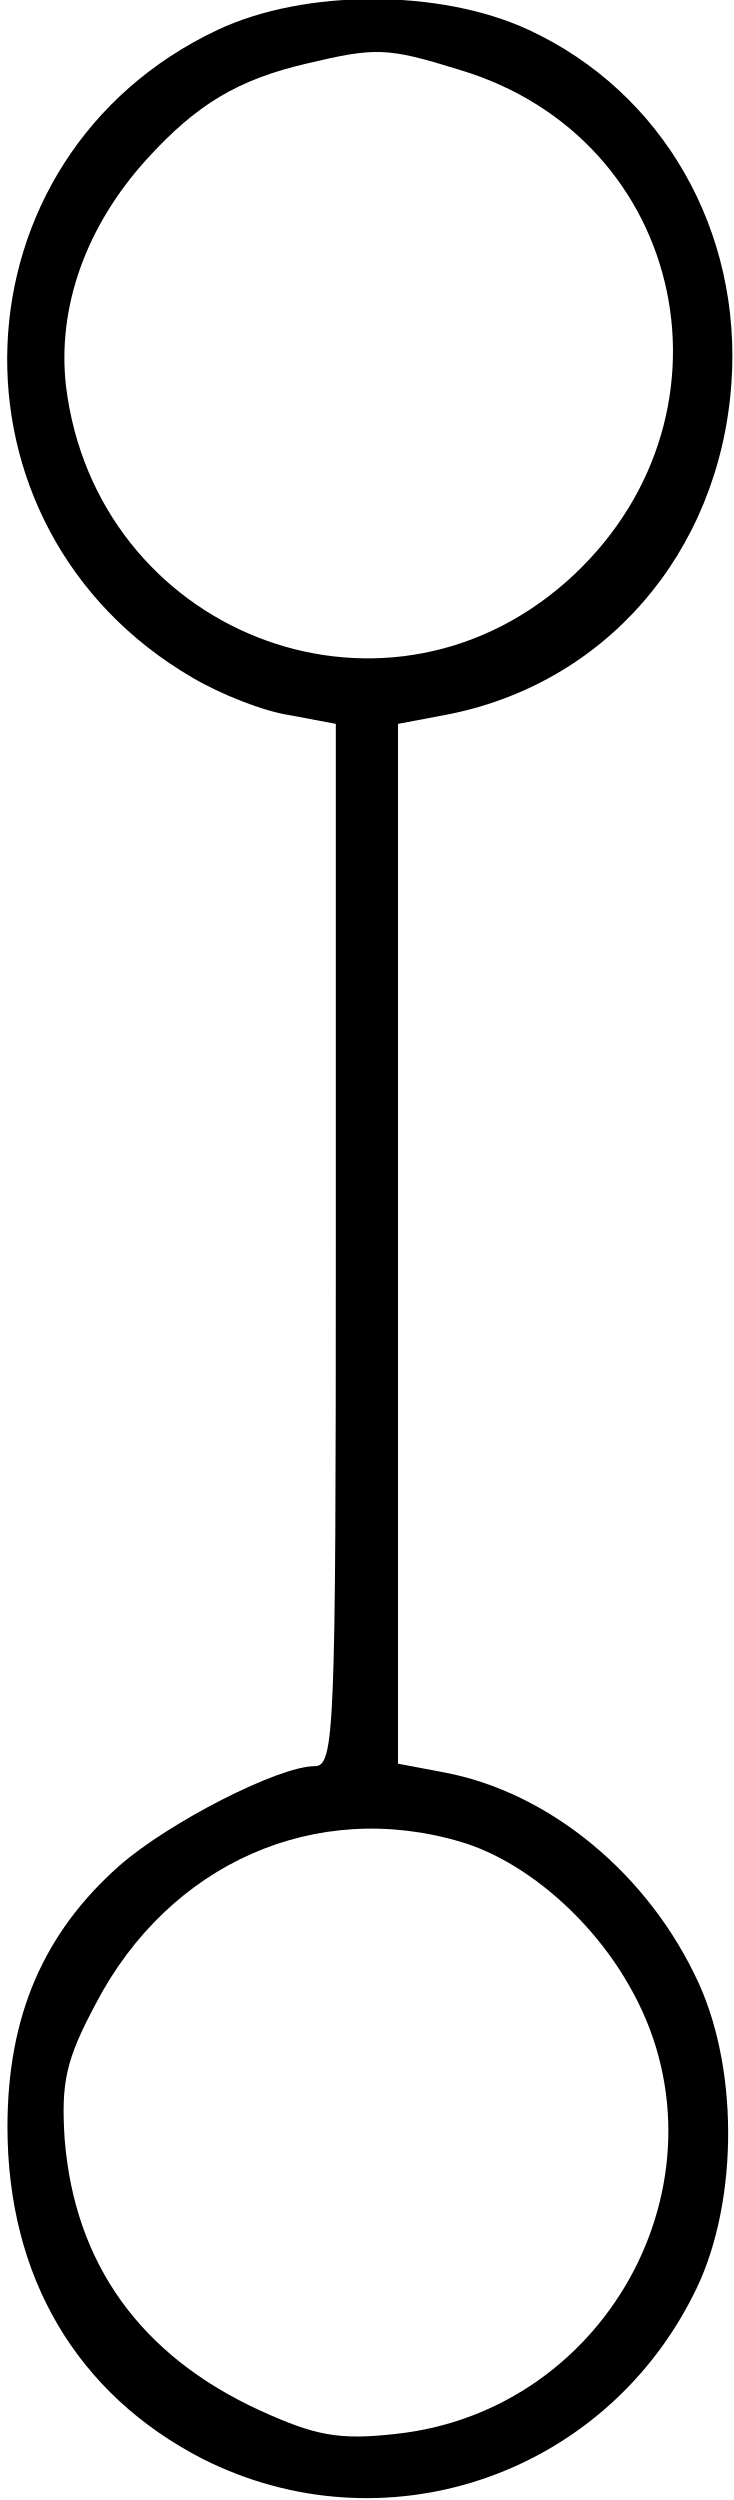
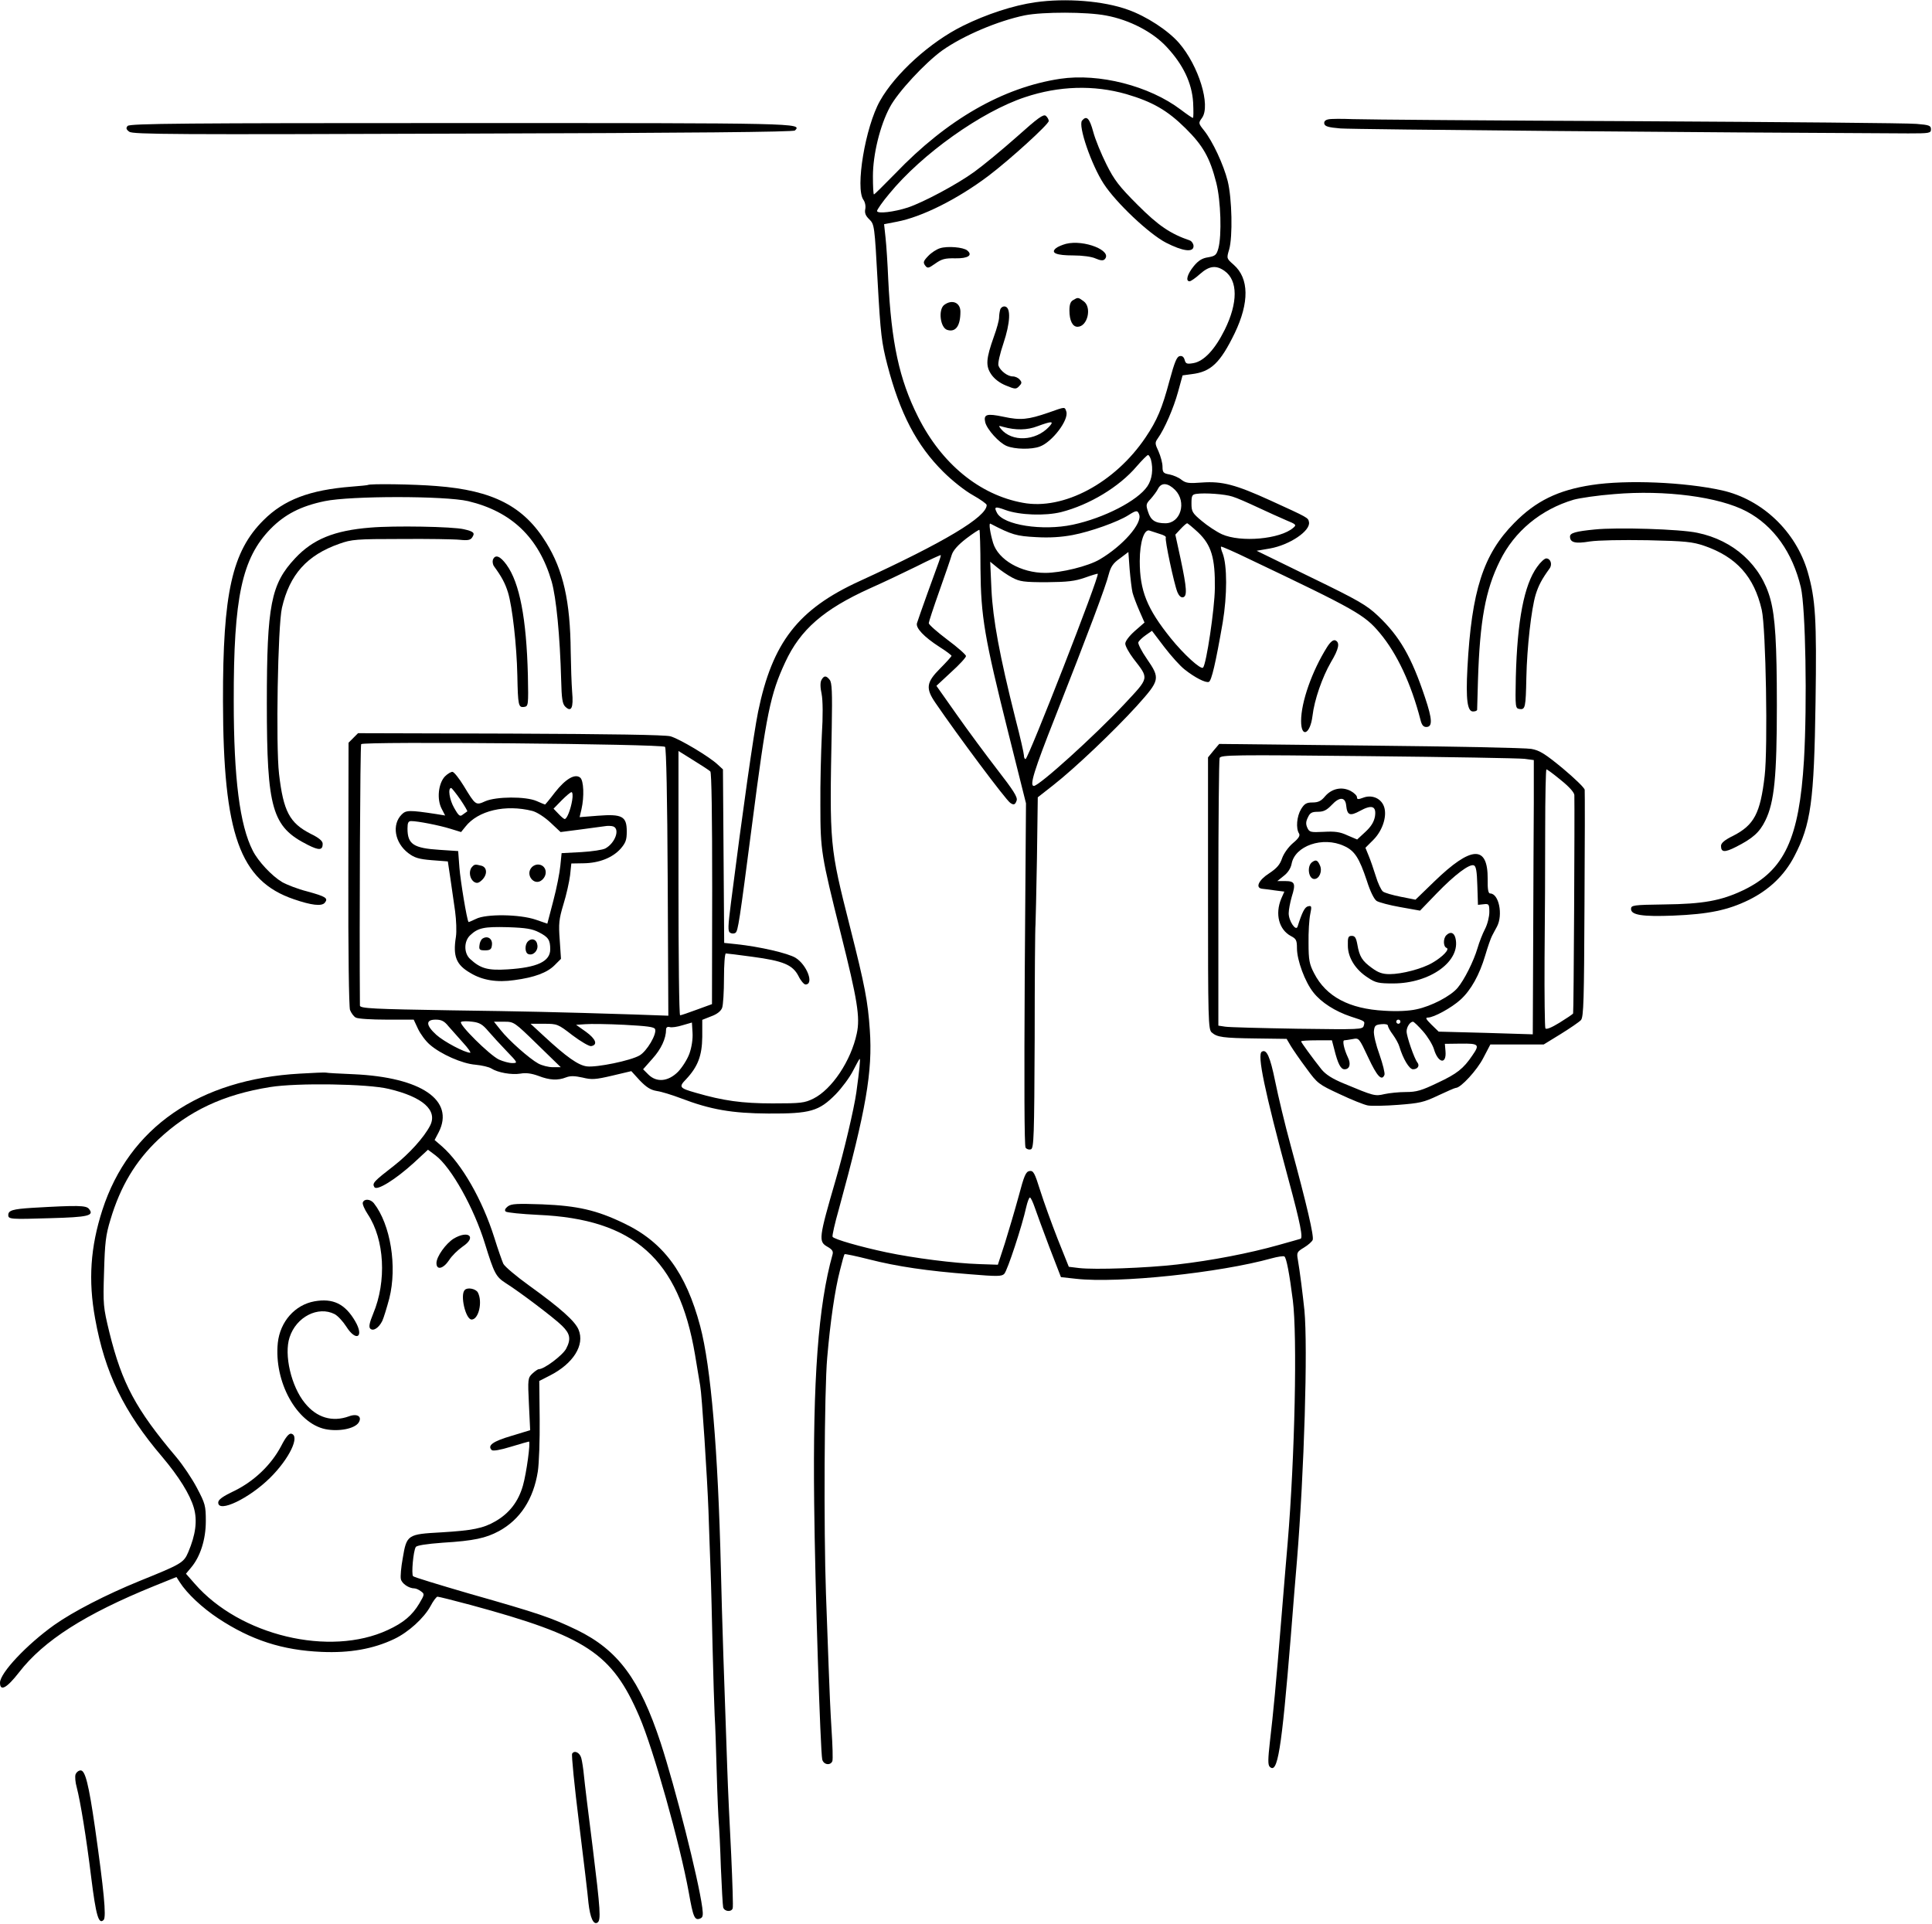
- <svg xmlns="http://www.w3.org/2000/svg" version="1.0" width="59pt" height="201pt" viewBox="0 0 59 201" preserveAspectRatio="xMidYMid meet">
-   <g transform="translate(0,201) scale(0.1,-0.1)" fill="#000000" stroke="none">
-     <path d="M175 1986 c-216 -102 -228 -400 -20 -521 22 -13 57 -27 78 -30 l37 -7 0 -419 c0 -392 -1 -419 -17 -419 -29 0 -117 -45 -157 -80 -61 -54 -90 -121 -90 -210 0 -121 56 -215 157 -267 145 -73 320 -15 394 131 36 69 38 178 5 251 -40 88 -120 154 -205 170 l-37 7 0 418 0 418 37 7 c129 24 221 130 231 266 9 123 -55 235 -163 285 -71 33 -180 33 -250 0z m194 -32 c185 -55 232 -283 86 -412 -149 -131 -378 -40 -402 158 -7 63 16 128 65 182 40 44 73 64 129 77 55 13 64 13 122 -5z m2 -1425 c50 -15 103 -60 134 -114 88 -150 -13 -344 -188 -362 -45 -5 -64 -1 -108 19 -96 44 -149 118 -157 218 -3 46 1 64 25 109 59 113 177 165 294 130z" />
+ <svg xmlns="http://www.w3.org/2000/svg" version="1.0" width="934pt" height="930pt" viewBox="0 0 934 930" preserveAspectRatio="xMidYMid meet">
+   <g transform="translate(0,930) scale(0.1,-0.1)" fill="#000000" stroke="none">
+     <path d="M5005 9289 c-106 -15 -237 -58 -350 -114 -158 -78 -327 -231 -401 -363 -71 -126 -120 -422 -80 -478 8 -11 12 -30 9 -45 -4 -19 2 -33 20 -50 24 -24 25 -29 40 -304 14 -251 19 -292 47 -400 61 -234 141 -388 270 -516 43 -43 105 -92 143 -113 37 -21 67 -42 67 -48 0 -57 -203 -179 -615 -368 -297 -136 -421 -296 -490 -631 -22 -109 -75 -482 -131 -922 -15 -118 -16 -140 -4 -147 8 -5 19 -5 26 0 12 11 18 47 80 525 69 535 88 628 160 783 73 158 186 256 409 357 61 27 162 75 225 106 63 32 116 56 118 55 1 -2 -3 -16 -9 -32 -14 -37 -99 -273 -106 -297 -7 -23 33 -66 109 -115 32 -20 58 -40 58 -43 0 -3 -25 -31 -55 -61 -67 -67 -71 -96 -23 -166 110 -161 340 -469 362 -484 17 -12 24 -9 31 12 5 16 -17 50 -93 148 -54 70 -143 190 -197 267 l-98 139 71 66 c40 36 72 71 72 78 0 6 -40 42 -90 79 -49 37 -90 73 -90 80 0 6 23 76 51 155 28 79 55 157 60 175 7 22 30 48 70 79 33 25 62 44 64 42 2 -2 5 -87 5 -188 2 -232 19 -332 135 -795 l85 -339 -6 -826 c-3 -531 -2 -830 4 -839 6 -8 17 -11 26 -8 14 6 16 60 18 534 0 290 2 539 4 553 1 14 4 158 7 320 l4 295 74 58 c106 83 295 263 405 384 112 125 114 132 48 228 -25 36 -43 72 -41 79 3 8 19 23 36 35 l30 21 60 -79 c33 -43 77 -92 98 -108 49 -39 102 -66 117 -60 13 5 33 91 67 287 22 132 22 275 0 334 -7 16 -10 31 -8 33 2 2 64 -25 138 -61 515 -245 556 -269 629 -356 84 -100 152 -246 197 -420 6 -25 14 -35 28 -35 31 0 30 36 -6 143 -65 195 -122 295 -228 395 -54 51 -93 74 -324 186 l-262 128 64 11 c96 17 198 86 189 128 -4 21 -2 20 -186 104 -169 77 -234 94 -331 87 -64 -5 -78 -3 -99 13 -13 11 -39 22 -58 26 -30 5 -34 10 -34 38 0 17 -9 50 -19 73 -18 38 -18 43 -4 63 33 46 77 148 98 225 l22 80 44 6 c93 11 138 54 208 198 71 148 70 265 -5 331 -34 30 -35 30 -22 73 18 62 14 248 -7 332 -20 79 -72 191 -114 244 -28 35 -28 36 -10 61 43 60 -16 252 -111 362 -53 61 -157 129 -247 161 -119 43 -300 57 -448 36z m342 -64 c114 -21 227 -80 294 -153 79 -85 121 -173 127 -267 2 -41 2 -75 -1 -75 -4 0 -30 18 -59 40 -152 115 -395 177 -583 149 -277 -42 -547 -197 -797 -458 -54 -55 -100 -101 -103 -101 -3 0 -5 39 -5 88 0 104 34 245 82 334 38 72 170 214 253 274 102 72 269 143 400 170 87 17 299 17 392 -1z m98 -380 c126 -37 198 -78 286 -165 85 -84 118 -142 149 -264 22 -87 27 -254 10 -317 -9 -32 -15 -37 -49 -43 -29 -4 -48 -16 -70 -43 -31 -38 -41 -73 -20 -73 6 0 29 16 50 35 45 40 78 44 119 15 65 -46 65 -154 1 -284 -48 -97 -102 -154 -153 -162 -30 -5 -36 -3 -41 16 -4 14 -12 21 -24 18 -14 -2 -25 -30 -49 -118 -36 -135 -60 -192 -116 -275 -148 -220 -397 -353 -593 -316 -210 38 -394 190 -507 416 -91 181 -129 359 -144 665 -3 74 -9 165 -13 201 l-7 65 62 12 c121 23 293 109 443 222 103 78 291 249 291 265 0 7 -6 18 -14 25 -12 9 -37 -9 -141 -102 -70 -62 -162 -138 -205 -169 -84 -61 -246 -147 -320 -172 -67 -22 -150 -32 -150 -17 0 6 26 44 59 83 157 192 445 397 656 467 164 55 333 60 490 15z m119 -1767 c12 -46 6 -95 -17 -129 -47 -70 -210 -154 -361 -186 -146 -31 -335 -2 -366 57 -16 30 -10 33 41 14 69 -25 192 -29 269 -10 137 35 281 122 365 221 26 30 51 55 55 55 4 0 10 -10 14 -22z m117 -147 c57 -58 27 -161 -47 -161 -49 0 -71 14 -84 56 -11 33 -10 38 13 62 13 15 30 37 36 50 16 30 47 28 82 -7z m277 -32 c21 -6 75 -30 122 -52 47 -22 109 -50 137 -62 49 -20 52 -23 35 -37 -63 -55 -254 -72 -345 -31 -26 12 -70 41 -97 64 -46 38 -50 46 -50 85 0 37 3 43 23 46 42 6 139 -1 175 -13z m-451 -86 c17 -43 -80 -153 -191 -218 -56 -33 -187 -65 -263 -65 -117 0 -227 63 -252 145 -14 47 -22 97 -13 93 104 -54 126 -60 220 -65 66 -4 123 0 177 10 86 16 220 64 270 96 38 24 44 25 52 4z m285 -87 c64 -61 83 -123 81 -271 -1 -98 -41 -366 -57 -383 -11 -11 -94 65 -156 142 -115 143 -150 230 -150 373 0 93 22 159 49 147 9 -3 31 -10 49 -16 18 -5 30 -12 28 -17 -6 -9 40 -225 56 -264 7 -17 17 -27 27 -25 21 5 19 42 -12 188 l-25 115 26 28 c14 15 28 27 31 27 3 0 27 -20 53 -44z m-317 -291 c4 -16 19 -56 33 -88 l25 -57 -47 -41 c-27 -24 -46 -49 -46 -61 0 -12 18 -44 39 -72 77 -100 79 -89 -46 -223 -142 -151 -409 -393 -435 -393 -22 0 1 75 103 333 159 404 246 635 259 690 10 37 21 54 54 77 l41 31 6 -83 c4 -46 10 -96 14 -113z m-581 72 c36 -19 56 -22 166 -22 102 1 136 5 185 22 33 12 61 20 62 19 10 -10 -336 -895 -349 -896 -5 0 -8 8 -8 18 0 9 -18 89 -41 177 -77 306 -109 481 -116 625 l-6 134 33 -27 c18 -15 51 -38 74 -50z" />
+     <path d="M5231 8717 c-20 -25 45 -214 105 -306 60 -92 218 -241 300 -284 82 -42 134 -49 134 -17 0 11 -8 23 -17 27 -96 33 -153 72 -253 172 -90 90 -113 120 -151 196 -25 50 -54 120 -64 158 -18 66 -32 80 -54 54z" />
+     <path d="M5153 8121 c-18 -5 -40 -14 -48 -21 -28 -23 2 -35 83 -35 45 0 90 -6 109 -15 23 -10 36 -11 43 -4 41 41 -99 97 -187 75z" />
+     <path d="M4545 8100 c-17 -5 -43 -22 -58 -38 -23 -24 -25 -31 -15 -45 12 -16 16 -15 50 9 31 22 47 26 97 25 61 -1 85 15 57 38 -19 16 -96 22 -131 11z" />
+     <path d="M5188 7849 c-13 -7 -18 -22 -18 -50 0 -49 15 -79 39 -79 49 0 71 95 29 124 -26 19 -27 19 -50 5z" />
+     <path d="M4565 7826 c-30 -22 -20 -110 14 -121 41 -13 64 19 64 88 0 44 -40 61 -78 33z" />
+     <path d="M4836 7805 c-3 -9 -6 -27 -6 -40 0 -13 -11 -54 -25 -92 -38 -107 -41 -142 -13 -183 15 -22 41 -42 71 -54 44 -18 49 -19 64 -3 13 13 14 19 3 31 -7 9 -22 16 -34 16 -25 0 -60 27 -69 52 -4 10 7 58 24 108 33 99 37 172 8 178 -9 2 -19 -4 -23 -13z" />
+     <path d="M5069 7305 c-99 -34 -135 -38 -218 -20 -81 17 -97 12 -88 -27 9 -35 67 -99 103 -114 40 -17 122 -18 161 -3 60 22 141 129 128 169 -8 24 -4 24 -86 -5z m2 -69 c-65 -69 -179 -74 -232 -10 -13 16 -12 17 11 10 61 -17 116 -16 165 3 71 26 83 26 56 -3z" />
+     <path d="M6422 8723 c-15 -3 -22 -10 -20 -21 3 -13 19 -18 78 -23 57 -5 1789 -20 2745 -24 103 0 110 1 110 20 0 18 -9 21 -70 26 -39 4 -646 9 -1350 13 -704 3 -1323 8 -1375 10 -52 2 -105 2 -118 -1z" />
+     <path d="M617 8691 c-9 -10 -7 -17 8 -28 18 -13 222 -14 1614 -9 1109 3 1597 8 1604 15 36 36 26 36 -1614 36 -1336 0 -1603 -2 -1612 -14z" />
+     <path d="M7695 6955 c-163 -25 -270 -77 -375 -184 -149 -151 -206 -326 -226 -702 -8 -153 0 -209 27 -209 10 0 19 3 20 8 0 4 2 67 4 141 9 290 36 438 106 579 70 143 198 249 357 296 29 8 117 21 196 27 245 21 507 -13 640 -84 130 -69 222 -198 262 -367 23 -99 31 -561 15 -836 -23 -379 -94 -532 -293 -628 -107 -51 -194 -67 -383 -69 -150 -2 -160 -4 -160 -22 0 -29 54 -38 205 -32 170 7 263 26 365 76 97 48 171 118 219 210 81 155 96 267 103 746 6 402 0 498 -38 630 -57 195 -219 350 -414 394 -180 40 -461 52 -630 26z" />
+     <path d="M1778 6955 c-2 -1 -37 -5 -79 -8 -202 -16 -326 -63 -425 -162 -152 -151 -197 -352 -196 -875 1 -644 81 -869 343 -958 84 -29 134 -35 149 -17 18 22 6 30 -85 55 -44 11 -98 32 -121 45 -49 29 -116 100 -142 152 -63 123 -92 350 -92 723 -1 503 40 691 178 833 69 70 146 110 262 134 125 26 580 26 693 0 210 -50 342 -176 404 -389 22 -78 40 -259 46 -480 2 -84 6 -111 19 -124 30 -30 41 -7 34 70 -3 39 -6 127 -7 196 -2 243 -36 393 -119 527 -108 175 -256 252 -530 273 -109 9 -324 12 -332 5z" />
+     <path d="M1790 6749 c-174 -14 -277 -56 -363 -148 -117 -125 -137 -225 -137 -701 0 -512 25 -598 198 -685 55 -28 72 -26 72 5 0 14 -18 29 -59 49 -101 52 -131 108 -152 289 -16 136 -6 716 14 803 37 161 121 255 278 310 59 21 81 23 299 23 129 1 257 -1 284 -4 38 -4 51 -1 59 12 14 21 8 28 -40 39 -53 13 -338 18 -453 8z" />
+     <path d="M7710 6740 c-92 -9 -120 -17 -120 -34 0 -29 24 -36 96 -24 41 6 153 8 279 6 184 -4 218 -8 274 -27 156 -54 241 -149 278 -310 20 -87 30 -667 14 -803 -21 -181 -51 -237 -152 -289 -41 -20 -59 -35 -59 -49 0 -31 17 -33 72 -5 81 41 114 70 142 127 44 89 56 214 56 558 0 299 -8 427 -31 512 -44 164 -177 286 -354 322 -84 18 -388 27 -495 16z" />
+     <path d="M2383 6594 c-3 -9 -1 -24 6 -33 37 -51 53 -81 67 -126 21 -69 42 -256 45 -400 3 -146 5 -157 33 -153 20 3 21 7 18 153 -7 275 -40 447 -103 534 -31 43 -55 52 -66 25z" />
+     <path d="M7431 6559 c-63 -87 -96 -259 -103 -534 -3 -146 -2 -150 18 -153 28 -4 30 7 33 153 3 144 24 331 45 400 14 45 30 75 67 126 15 20 5 49 -16 49 -8 0 -28 -18 -44 -41z" />
+     <path d="M6416 6172 c-73 -116 -126 -266 -126 -358 0 -84 44 -65 55 24 9 78 47 187 89 260 39 65 45 96 21 106 -10 3 -23 -7 -39 -32z" />
+     <path d="M3971 6012 c-6 -11 -6 -36 1 -67 6 -31 7 -106 1 -200 -4 -82 -8 -235 -7 -340 0 -219 4 -240 99 -620 80 -319 94 -404 77 -482 -28 -132 -120 -270 -210 -315 -43 -21 -60 -23 -197 -23 -148 0 -239 13 -370 51 -81 23 -85 28 -48 66 57 61 77 114 78 205 l0 82 43 17 c28 10 47 25 53 41 5 13 9 78 9 144 0 65 4 119 9 119 5 0 63 -7 128 -16 150 -20 195 -39 223 -93 11 -23 27 -41 34 -41 43 0 7 95 -48 129 -36 22 -173 54 -288 66 l-57 6 -3 419 -3 420 -25 23 c-41 39 -186 125 -229 137 -27 7 -285 11 -775 13 l-735 2 -23 -23 -23 -23 -1 -632 c-1 -382 3 -643 8 -660 6 -15 18 -32 28 -37 10 -6 77 -10 149 -10 l131 0 21 -45 c12 -25 37 -59 57 -76 53 -46 156 -92 221 -97 31 -3 65 -11 76 -18 31 -20 98 -32 141 -25 27 5 54 1 87 -11 54 -21 94 -23 134 -7 21 8 42 7 79 -1 44 -11 62 -10 143 9 l93 22 41 -45 c32 -33 52 -46 82 -51 22 -3 74 -19 116 -35 144 -55 247 -73 424 -74 202 -1 244 11 325 93 30 31 68 82 84 114 16 31 30 57 32 57 4 0 -1 -52 -16 -161 -11 -79 -60 -287 -100 -424 -82 -282 -84 -298 -40 -323 23 -13 29 -22 25 -37 -69 -246 -96 -604 -89 -1205 4 -392 30 -1197 39 -1237 6 -26 40 -31 49 -8 3 8 1 77 -4 152 -5 76 -11 212 -14 303 -3 91 -9 251 -13 355 -11 308 -8 986 6 1140 15 175 37 328 62 424 10 41 20 76 22 77 2 2 55 -9 118 -25 137 -35 282 -56 487 -72 132 -11 155 -11 167 2 15 15 87 234 106 322 6 26 14 47 18 47 4 0 14 -21 23 -47 9 -27 41 -113 71 -193 l56 -145 73 -8 c204 -23 695 29 946 99 29 8 57 12 61 9 10 -5 25 -86 41 -212 22 -172 10 -756 -25 -1173 -3 -30 -16 -192 -30 -360 -28 -343 -38 -448 -56 -603 -9 -80 -10 -110 -1 -119 38 -38 57 74 102 627 11 138 24 304 30 370 35 431 53 1030 36 1210 -8 76 -22 189 -32 246 -6 33 -3 37 30 57 20 12 39 29 42 37 7 17 -28 168 -106 455 -28 102 -61 241 -75 310 -25 123 -42 159 -65 145 -23 -14 12 -184 129 -618 58 -214 72 -287 57 -287 0 0 -48 -14 -106 -30 -138 -39 -323 -75 -490 -94 -148 -17 -397 -26 -474 -17 l-49 6 -54 135 c-29 74 -67 179 -84 233 -27 86 -33 98 -52 95 -18 -3 -26 -22 -53 -124 -18 -66 -48 -167 -66 -225 l-34 -104 -90 3 c-122 4 -316 29 -449 57 -123 26 -253 63 -260 75 -3 4 11 66 31 136 131 479 163 663 149 864 -9 136 -24 215 -95 495 -100 395 -100 395 -89 966 3 173 1 219 -10 232 -17 22 -28 21 -40 -1z m-756 -323 c6 -6 11 -242 13 -655 l3 -645 -168 6 c-381 12 -526 15 -883 20 -372 6 -440 9 -440 23 -3 391 1 1256 6 1264 9 14 1454 1 1469 -13z m219 -119 c6 -6 9 -216 9 -567 l-1 -558 -74 -27 c-40 -15 -76 -27 -80 -27 -5 -1 -8 287 -8 638 l0 640 72 -45 c39 -24 76 -48 82 -54z m-1266 -1232 c15 -17 47 -53 71 -80 24 -26 39 -48 34 -48 -26 0 -126 53 -163 86 -52 47 -53 74 -4 74 28 0 42 -7 62 -32z m192 -23 c19 -22 59 -66 89 -97 55 -57 55 -58 27 -58 -15 0 -44 8 -64 17 -46 22 -198 173 -183 182 6 4 30 4 54 1 35 -4 50 -13 77 -45z m238 -65 l113 -110 -38 0 c-21 0 -53 8 -71 18 -42 23 -142 111 -182 162 l-32 40 49 0 c48 0 49 -1 161 -110z m735 -44 c-10 -28 -35 -67 -55 -88 -48 -48 -104 -53 -144 -13 l-25 25 45 51 c42 46 66 98 66 141 0 10 6 15 18 12 9 -3 37 1 62 9 l45 13 3 -49 c2 -30 -4 -70 -15 -101z m-565 88 c40 -30 81 -54 90 -52 33 6 23 34 -25 69 l-48 34 45 3 c25 2 109 1 188 -3 110 -6 145 -10 149 -21 9 -24 -40 -107 -75 -127 -42 -25 -207 -59 -255 -53 -41 5 -98 45 -207 146 l-65 60 65 0 c64 0 67 -1 138 -56z" />
+     <path d="M2151 5546 c-32 -34 -40 -110 -16 -156 l17 -33 -43 7 c-131 20 -146 19 -167 -2 -49 -49 -34 -137 32 -187 29 -22 50 -29 113 -34 l78 -6 12 -80 c6 -44 17 -116 23 -160 6 -44 8 -100 4 -125 -15 -94 1 -135 71 -175 58 -35 128 -46 211 -34 98 13 159 36 195 72 l31 31 -6 90 c-6 80 -4 101 18 174 14 45 28 108 32 140 l6 57 59 1 c76 1 140 27 179 70 25 29 30 43 30 84 0 73 -22 85 -139 76 l-89 -7 9 38 c14 61 11 139 -6 153 -25 21 -71 -6 -122 -71 -25 -33 -47 -59 -48 -59 -2 0 -20 8 -41 17 -53 23 -195 22 -248 -1 -46 -21 -47 -20 -104 74 -22 36 -46 66 -54 68 -7 1 -24 -9 -37 -22z m74 -111 c21 -31 36 -57 34 -58 -2 -2 -12 -8 -21 -15 -14 -12 -20 -8 -42 31 -23 39 -32 97 -15 97 3 0 23 -25 44 -55z m541 -5 c-7 -43 -25 -90 -36 -90 -4 0 -17 11 -30 25 l-24 25 39 40 c22 22 43 40 48 40 5 0 7 -17 3 -40z m-192 -51 c22 -6 58 -29 87 -56 l49 -46 93 12 c50 7 104 14 119 16 15 3 35 2 43 -1 33 -13 9 -80 -38 -106 -12 -7 -65 -15 -117 -18 l-95 -5 -6 -60 c-3 -33 -18 -110 -34 -170 l-29 -111 -55 19 c-78 27 -242 29 -290 4 -19 -9 -35 -16 -36 -15 -8 11 -39 198 -44 263 l-6 80 -90 6 c-126 8 -155 27 -155 103 0 28 4 36 18 36 31 0 134 -20 189 -37 l52 -16 21 26 c61 78 194 109 324 76z m32 -587 c45 -23 54 -37 54 -82 0 -59 -63 -88 -206 -97 -96 -6 -131 4 -181 50 -31 28 -31 86 0 115 38 36 67 42 182 39 88 -3 118 -8 151 -25z" />
+     <path d="M2280 5106 c-15 -20 -9 -56 12 -70 13 -8 22 -6 37 8 28 26 27 62 -1 70 -32 8 -34 8 -48 -8z" />
+     <path d="M2572 5108 c-36 -36 11 -96 49 -62 31 28 18 74 -21 74 -9 0 -21 -5 -28 -12z" />
+     <path d="M2333 4762 c-7 -4 -14 -19 -15 -32 -3 -22 1 -25 27 -25 24 0 31 5 33 24 5 31 -20 49 -45 33z" />
+     <path d="M2552 4748 c-16 -16 -15 -55 2 -61 23 -9 48 16 44 43 -3 28 -27 37 -46 18z" />
+     <path d="M5867 5671 l-27 -33 0 -657 c0 -614 1 -659 18 -673 26 -23 54 -27 214 -29 l148 -2 20 -34 c11 -18 45 -68 76 -109 53 -73 59 -77 160 -124 57 -27 119 -52 137 -55 17 -3 84 -2 147 3 103 8 123 12 192 45 43 20 81 37 86 37 24 0 103 86 133 145 l34 65 129 0 129 0 83 51 c45 28 89 58 97 67 13 15 15 98 17 557 2 297 2 547 1 556 0 9 -48 55 -105 103 -86 71 -113 88 -153 95 -26 5 -377 12 -778 16 l-731 8 -27 -32z m1503 -40 l45 -6 0 -205 c-1 -113 -2 -411 -3 -663 l-2 -458 -227 7 -228 6 -35 34 c-26 26 -31 34 -17 34 28 0 114 47 157 86 51 46 92 120 120 214 12 41 27 84 33 95 6 11 16 31 24 45 30 57 9 160 -33 160 -9 0 -13 19 -12 70 1 165 -79 161 -257 -11 l-92 -89 -71 14 c-40 8 -79 19 -87 26 -8 7 -24 40 -34 74 -11 35 -26 79 -35 100 l-15 37 38 38 c48 48 70 124 49 168 -17 36 -59 51 -98 36 -24 -9 -30 -9 -30 3 0 7 -14 21 -31 30 -43 22 -91 11 -123 -26 -19 -23 -33 -30 -61 -30 -29 0 -39 -6 -55 -32 -21 -35 -26 -93 -10 -118 6 -10 -1 -23 -30 -47 -22 -19 -44 -50 -52 -73 -10 -30 -25 -48 -63 -73 -50 -32 -67 -69 -35 -74 8 -1 36 -4 62 -8 l47 -6 -15 -34 c-31 -75 -11 -150 47 -181 25 -13 29 -20 29 -59 0 -58 39 -163 79 -213 38 -49 106 -92 181 -117 71 -23 69 -22 63 -44 -5 -19 -16 -19 -321 -15 -175 3 -332 7 -349 10 l-33 5 0 639 c0 351 3 646 6 655 6 15 63 16 718 9 391 -4 731 -10 756 -13z m176 -103 c40 -32 64 -59 65 -72 2 -92 -3 -1051 -6 -1056 -2 -4 -32 -24 -66 -45 -39 -24 -64 -34 -68 -27 -3 6 -5 158 -4 339 2 180 3 460 3 621 0 160 3 292 6 292 4 0 35 -23 70 -52z m-1038 -123 c5 -47 18 -52 66 -26 58 32 81 24 73 -27 -5 -26 -18 -48 -46 -74 l-40 -37 -47 20 c-36 17 -61 20 -115 17 -63 -3 -69 -2 -79 20 -8 18 -7 30 3 50 10 22 19 27 48 27 28 0 43 8 67 33 38 41 66 39 70 -3z m-11 -195 c52 -23 74 -58 111 -169 16 -51 35 -89 47 -97 11 -7 63 -21 115 -30 l95 -17 80 83 c89 92 159 144 180 136 11 -4 15 -29 17 -98 l3 -93 28 3 c25 3 27 0 27 -38 0 -22 -9 -59 -21 -82 -12 -23 -28 -64 -36 -92 -19 -64 -64 -154 -97 -193 -33 -39 -126 -88 -198 -103 -35 -8 -93 -11 -155 -7 -170 9 -282 68 -340 181 -23 44 -27 64 -27 146 -1 52 3 115 8 139 8 39 7 43 -10 39 -16 -3 -29 -28 -51 -98 -8 -25 -43 27 -43 64 0 17 7 53 15 81 20 63 15 75 -32 75 l-38 0 31 25 c20 15 34 37 38 58 16 88 151 134 253 87z m273 -850 c0 -5 -4 -10 -10 -10 -5 0 -10 5 -10 10 0 6 5 10 10 10 6 0 10 -4 10 -10z m109 -46 c23 -26 46 -64 53 -86 20 -69 62 -77 56 -10 l-3 35 77 1 c87 1 93 -4 56 -57 -43 -64 -75 -89 -167 -132 -79 -38 -103 -45 -155 -45 -33 0 -80 -5 -103 -10 -46 -11 -52 -9 -196 51 -56 23 -87 43 -108 68 -43 54 -99 131 -99 136 0 3 34 5 75 5 l74 0 11 -42 c18 -73 32 -98 50 -98 25 0 32 26 16 58 -18 38 -28 82 -17 82 4 0 23 3 40 6 31 6 31 6 76 -90 42 -90 65 -115 78 -83 3 8 -8 52 -24 98 -17 46 -29 97 -27 114 3 26 7 30 36 33 19 2 32 -1 32 -8 0 -6 11 -26 24 -43 13 -18 27 -43 31 -57 18 -60 48 -110 66 -110 22 0 34 17 21 33 -15 19 -52 126 -52 150 0 22 17 47 31 47 4 0 26 -21 48 -46z" />
+     <path d="M6344 5132 c-27 -18 -19 -82 10 -82 24 0 40 38 27 66 -11 25 -19 29 -37 16z" />
+     <path d="M6992 4778 c-16 -16 -15 -55 1 -61 17 -6 -18 -43 -68 -72 -49 -29 -148 -55 -207 -55 -34 0 -55 7 -86 30 -47 34 -60 55 -70 113 -6 33 -12 42 -27 42 -17 0 -20 -7 -19 -47 0 -58 37 -117 97 -155 37 -25 52 -28 122 -28 180 0 329 109 301 220 -7 27 -25 32 -44 13z" />
+     <path d="M1450 4109 c-488 -27 -826 -261 -955 -659 -58 -180 -69 -340 -35 -526 47 -261 138 -450 325 -669 80 -95 133 -180 152 -245 18 -62 9 -130 -27 -215 -22 -51 -32 -57 -235 -139 -164 -67 -321 -148 -413 -213 -133 -95 -262 -232 -262 -279 0 -44 33 -26 92 50 119 154 320 282 652 417 l109 44 16 -25 c35 -55 109 -124 186 -175 159 -105 310 -154 500 -162 135 -6 249 14 350 62 70 33 145 102 176 159 13 25 29 46 34 46 6 0 78 -18 160 -40 560 -152 684 -233 816 -540 68 -158 196 -614 239 -851 21 -119 28 -136 55 -125 13 5 15 15 10 53 -19 140 -130 578 -201 796 -101 307 -206 449 -405 546 -125 60 -180 79 -521 176 -144 42 -266 79 -271 84 -9 9 1 122 13 141 5 8 51 15 131 21 149 9 208 22 271 56 103 56 167 155 188 288 6 39 10 153 9 254 l-2 184 51 26 c114 58 170 148 139 222 -17 41 -86 103 -240 214 -61 44 -117 91 -124 105 -6 14 -26 70 -43 125 -58 184 -157 357 -253 442 l-36 31 20 38 c78 154 -84 265 -410 280 -70 3 -130 6 -136 8 -5 1 -62 -1 -125 -5z m430 -74 c165 -39 237 -104 199 -178 -29 -56 -100 -135 -174 -193 -98 -76 -107 -85 -95 -104 12 -19 102 37 191 118 l68 63 36 -27 c77 -58 187 -256 240 -429 44 -142 52 -158 100 -189 67 -42 236 -170 272 -206 40 -39 44 -65 20 -111 -17 -32 -106 -99 -132 -99 -5 0 -19 -10 -31 -21 -22 -21 -23 -26 -17 -148 l6 -126 -92 -28 c-88 -26 -116 -46 -94 -68 6 -6 41 0 93 16 46 14 85 25 87 25 9 0 -12 -154 -29 -213 -22 -77 -65 -133 -132 -172 -60 -35 -113 -45 -262 -54 -164 -9 -168 -11 -187 -125 -8 -43 -12 -89 -9 -101 4 -21 38 -45 66 -45 6 0 21 -6 31 -14 18 -13 18 -15 -8 -59 -34 -57 -76 -93 -152 -128 -281 -131 -715 -27 -933 223 l-43 49 25 30 c44 52 71 135 71 224 0 75 -3 85 -43 161 -23 44 -68 111 -100 149 -196 232 -262 356 -323 602 -30 124 -31 134 -26 293 4 141 8 178 31 253 48 161 121 283 232 388 147 138 314 217 540 253 129 21 473 16 574 -9z" />
+     <path d="M1754 3486 c-3 -7 8 -33 24 -57 81 -122 92 -324 26 -481 -18 -44 -22 -64 -14 -72 14 -14 41 3 58 37 7 15 22 64 34 109 39 155 6 358 -75 461 -17 20 -46 22 -53 3z" />
+     <path d="M2193 3311 c-38 -24 -83 -87 -83 -118 0 -36 33 -28 61 14 13 21 43 50 66 66 69 46 28 81 -44 38z" />
+     <path d="M2247 3063 c-24 -23 4 -143 33 -143 34 0 54 86 30 131 -10 18 -50 26 -63 12z" />
+     <path d="M1520 3008 c-94 -17 -166 -98 -177 -201 -19 -188 91 -388 230 -417 65 -13 142 2 161 32 18 29 -7 45 -47 30 -80 -29 -156 -7 -213 64 -66 80 -102 234 -74 318 32 99 138 153 218 112 15 -8 40 -35 56 -60 48 -76 88 -51 43 26 -49 84 -107 112 -197 96z" />
+     <path d="M1359 2308 c-48 -91 -130 -169 -225 -216 -59 -28 -79 -43 -79 -57 0 -52 150 20 251 120 93 92 146 203 102 213 -11 2 -26 -15 -49 -60z" />
+     <path d="M2455 3467 c-13 -10 -17 -19 -10 -25 6 -5 76 -12 157 -16 463 -20 680 -214 758 -676 11 -69 23 -136 25 -150 8 -41 34 -444 40 -605 3 -82 7 -211 10 -285 3 -74 7 -245 10 -380 3 -135 8 -281 10 -325 3 -44 7 -170 10 -280 3 -110 8 -218 10 -240 2 -22 7 -119 10 -215 4 -96 9 -183 11 -192 6 -21 40 -24 46 -5 3 6 -1 122 -7 257 -7 135 -16 322 -19 415 -14 388 -26 744 -31 970 -14 574 -48 977 -100 1173 -69 259 -178 407 -370 498 -131 63 -223 84 -395 91 -121 4 -148 3 -165 -10z" />
+     <path d="M155 3460 c-93 -6 -115 -12 -115 -35 0 -20 11 -21 202 -15 185 5 215 12 188 45 -14 17 -52 18 -275 5z" />
+     <path d="M2766 821 c-4 -6 11 -156 33 -333 22 -178 43 -353 46 -390 8 -70 24 -106 43 -94 18 11 15 57 -23 366 -20 157 -39 312 -42 345 -3 33 -9 71 -13 85 -7 26 -33 39 -44 21z" />
+     <path d="M365 720 c-3 -10 -1 -38 6 -62 18 -70 46 -240 70 -436 23 -184 36 -229 60 -205 14 14 1 145 -42 448 -30 208 -47 275 -69 275 -10 0 -21 -9 -25 -20z" />
  </g>
</svg>
